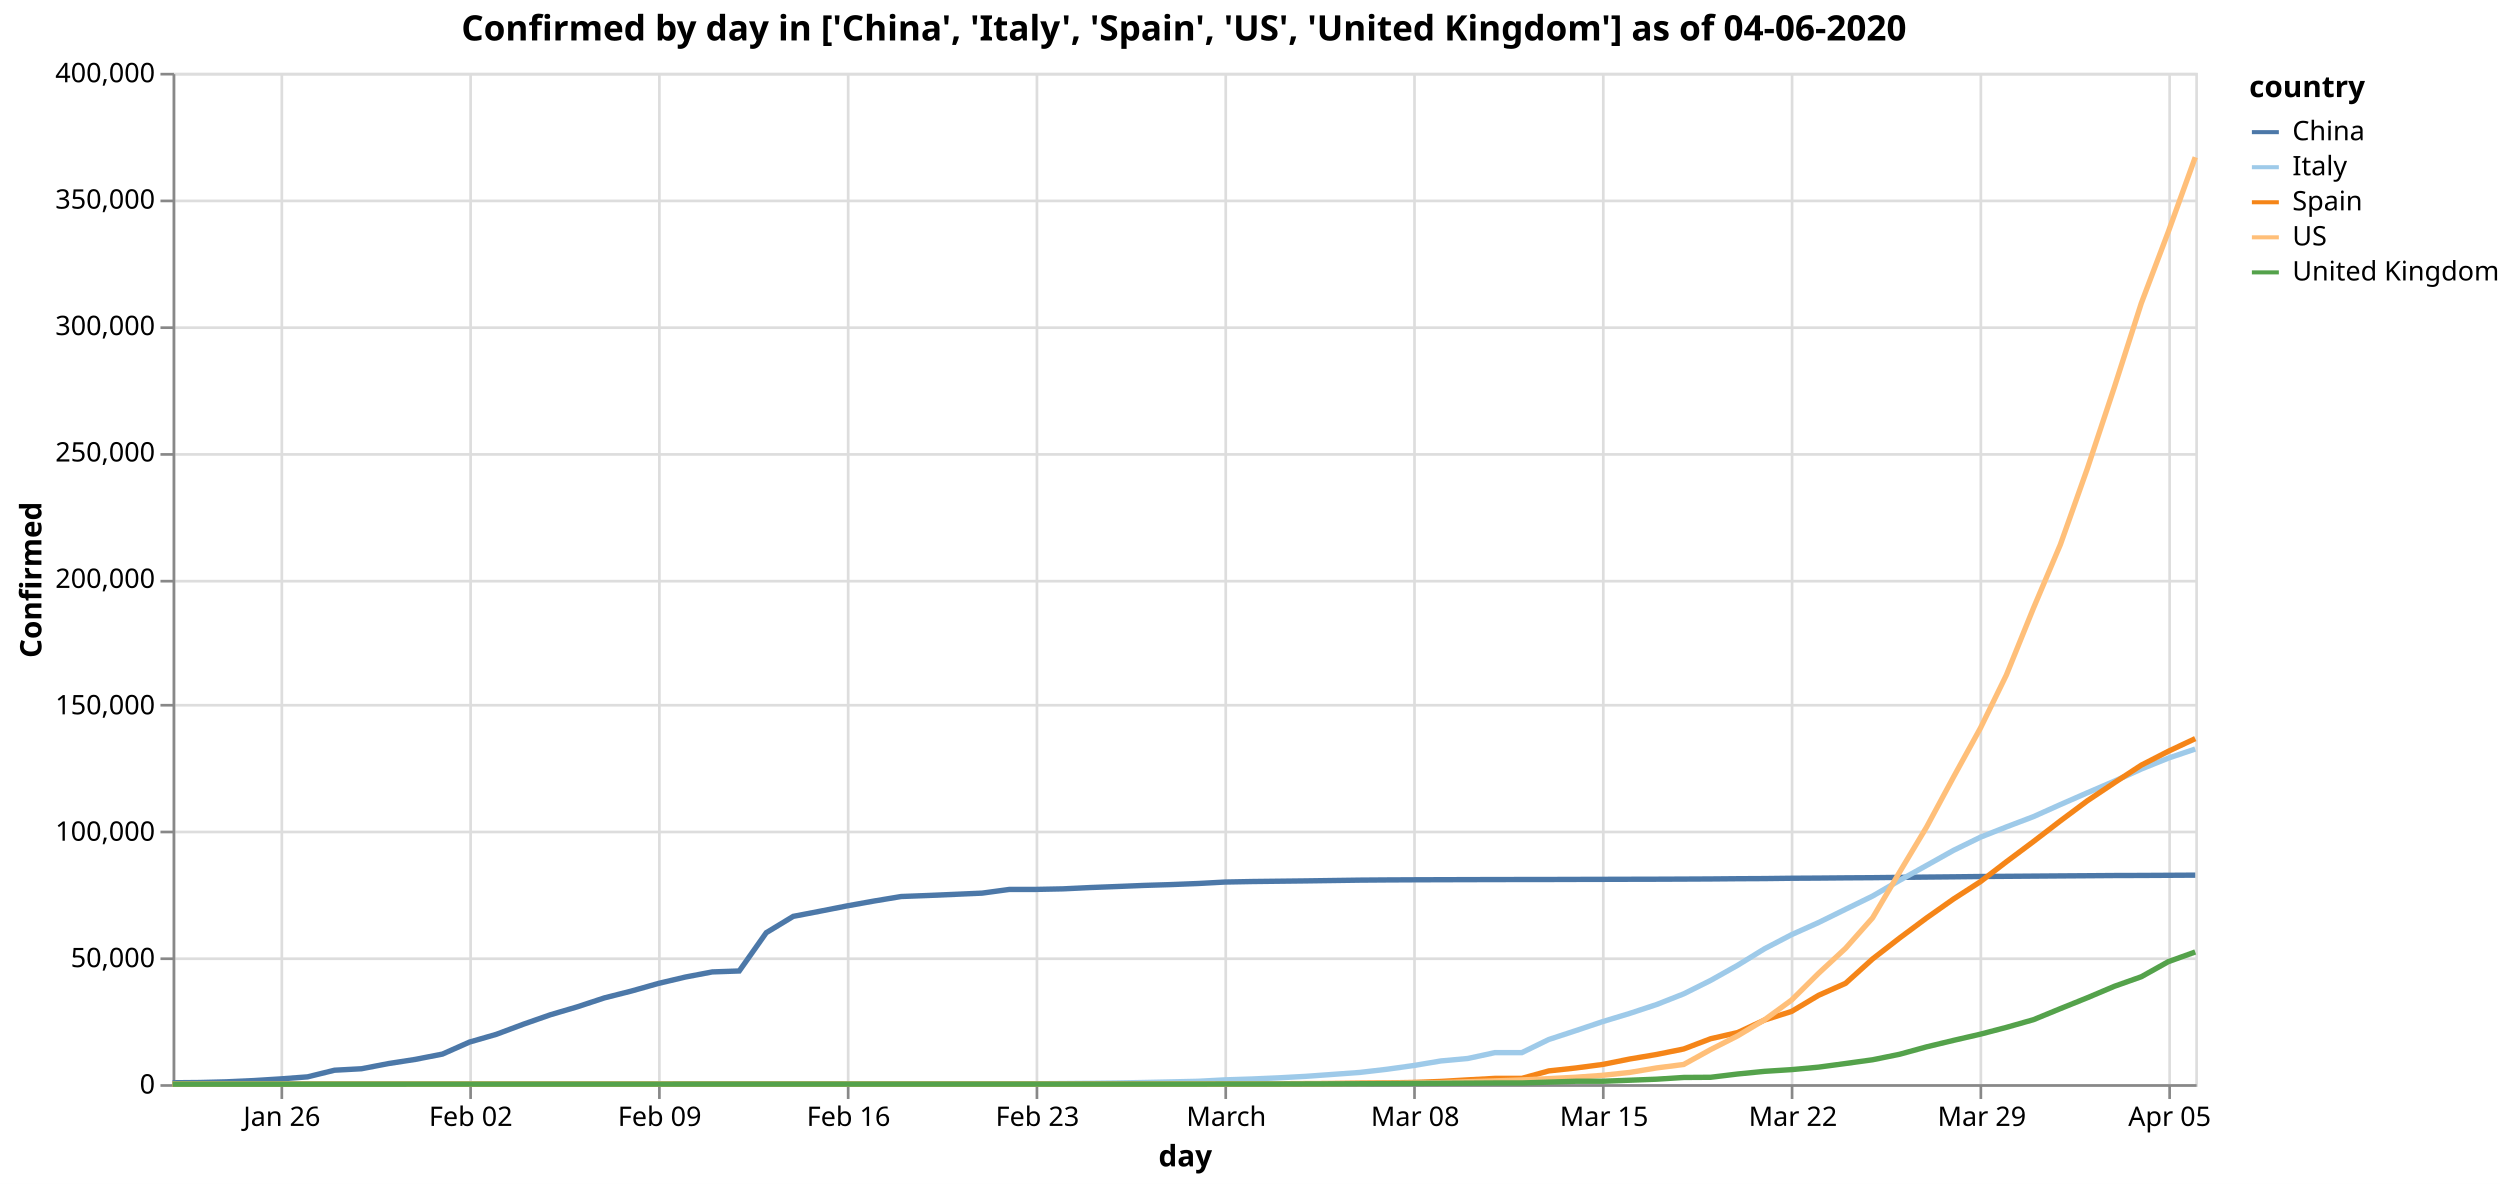
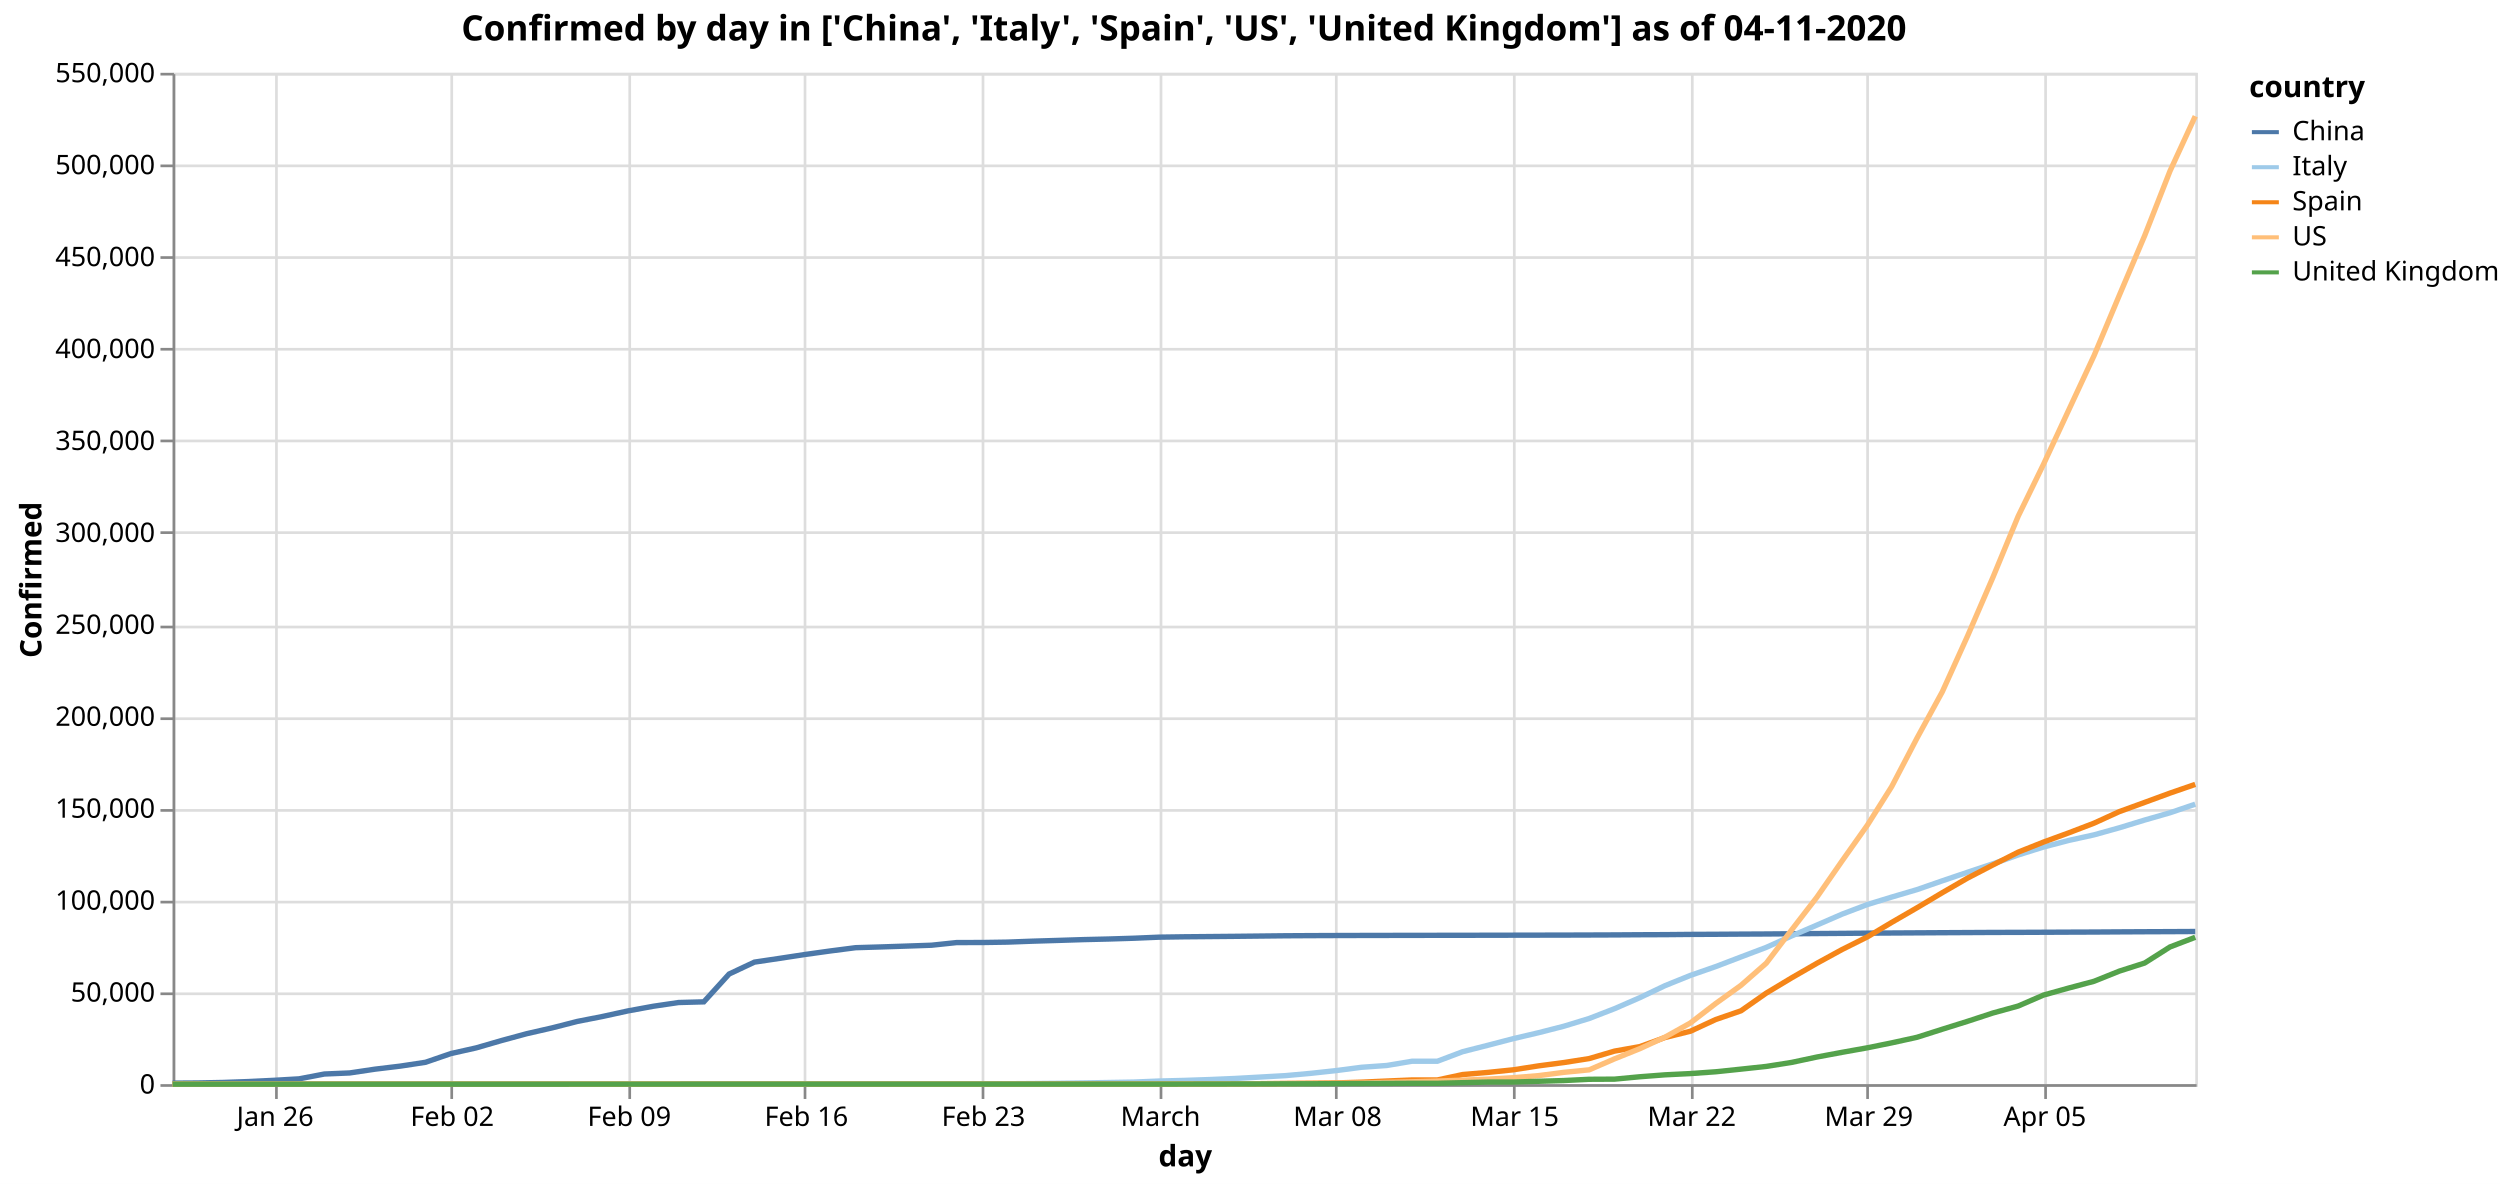
<svg xmlns="http://www.w3.org/2000/svg" class="marks" width="927" height="439" viewBox="0 0 927 439" version="1.1">
  <rect width="927" height="439" style="fill: white;" />
  <g transform="translate(64,27)">
    <g class="mark-group role-frame root">
      <g transform="translate(0,0)">
        <path class="background" d="M0.5,0.5h750v375h-750Z" style="fill: none; stroke: #ddd;" />
        <g>
          <g class="mark-group role-axis">
            <g transform="translate(0.5,375.5)">
              <path class="background" d="M0,0h0v0h0Z" style="pointer-events: none; fill: none;" />
              <g>
                <g class="mark-rule role-axis-grid" style="pointer-events: none;">
-                   <line transform="translate(40,-375)" x2="0" y2="375" style="fill: none; stroke: #ddd; stroke-width: 1; opacity: 1;" />
-                   <line transform="translate(110,-375)" x2="0" y2="375" style="fill: none; stroke: #ddd; stroke-width: 1; opacity: 1;" />
-                   <line transform="translate(180,-375)" x2="0" y2="375" style="fill: none; stroke: #ddd; stroke-width: 1; opacity: 1;" />
-                   <line transform="translate(250,-375)" x2="0" y2="375" style="fill: none; stroke: #ddd; stroke-width: 1; opacity: 1;" />
-                   <line transform="translate(320,-375)" x2="0" y2="375" style="fill: none; stroke: #ddd; stroke-width: 1; opacity: 1;" />
-                   <line transform="translate(390,-375)" x2="0" y2="375" style="fill: none; stroke: #ddd; stroke-width: 1; opacity: 1;" />
-                   <line transform="translate(460,-375)" x2="0" y2="375" style="fill: none; stroke: #ddd; stroke-width: 1; opacity: 1;" />
-                   <line transform="translate(530,-375)" x2="0" y2="375" style="fill: none; stroke: #ddd; stroke-width: 1; opacity: 1;" />
-                   <line transform="translate(600,-375)" x2="0" y2="375" style="fill: none; stroke: #ddd; stroke-width: 1; opacity: 1;" />
-                   <line transform="translate(670,-375)" x2="0" y2="375" style="fill: none; stroke: #ddd; stroke-width: 1; opacity: 1;" />
-                   <line transform="translate(740,-375)" x2="0" y2="375" style="fill: none; stroke: #ddd; stroke-width: 1; opacity: 1;" />
+                   <line transform="translate(38,-375)" x2="0" y2="375" style="fill: none; stroke: #ddd; stroke-width: 1; opacity: 1;" />
+                   <line transform="translate(103,-375)" x2="0" y2="375" style="fill: none; stroke: #ddd; stroke-width: 1; opacity: 1;" />
+                   <line transform="translate(169,-375)" x2="0" y2="375" style="fill: none; stroke: #ddd; stroke-width: 1; opacity: 1;" />
+                   <line transform="translate(234,-375)" x2="0" y2="375" style="fill: none; stroke: #ddd; stroke-width: 1; opacity: 1;" />
+                   <line transform="translate(300,-375)" x2="0" y2="375" style="fill: none; stroke: #ddd; stroke-width: 1; opacity: 1;" />
+                   <line transform="translate(366,-375)" x2="0" y2="375" style="fill: none; stroke: #ddd; stroke-width: 1; opacity: 1;" />
+                   <line transform="translate(431,-375)" x2="0" y2="375" style="fill: none; stroke: #ddd; stroke-width: 1; opacity: 1;" />
+                   <line transform="translate(497,-375)" x2="0" y2="375" style="fill: none; stroke: #ddd; stroke-width: 1; opacity: 1;" />
+                   <line transform="translate(563,-375)" x2="0" y2="375" style="fill: none; stroke: #ddd; stroke-width: 1; opacity: 1;" />
+                   <line transform="translate(628,-375)" x2="0" y2="375" style="fill: none; stroke: #ddd; stroke-width: 1; opacity: 1;" />
+                   <line transform="translate(694,-375)" x2="0" y2="375" style="fill: none; stroke: #ddd; stroke-width: 1; opacity: 1;" />
                </g>
              </g>
              <path class="foreground" d="" style="pointer-events: none; display: none; fill: none;" />
            </g>
          </g>
          <g class="mark-group role-axis">
            <g transform="translate(0.5,0.5)">
              <path class="background" d="M0,0h0v0h0Z" style="pointer-events: none; fill: none;" />
              <g>
                <g class="mark-rule role-axis-grid" style="pointer-events: none;">
                  <line transform="translate(0,375)" x2="750" y2="0" style="fill: none; stroke: #ddd; stroke-width: 1; opacity: 1;" />
-                   <line transform="translate(0,328)" x2="750" y2="0" style="fill: none; stroke: #ddd; stroke-width: 1; opacity: 1;" />
-                   <line transform="translate(0,281)" x2="750" y2="0" style="fill: none; stroke: #ddd; stroke-width: 1; opacity: 1;" />
-                   <line transform="translate(0,234)" x2="750" y2="0" style="fill: none; stroke: #ddd; stroke-width: 1; opacity: 1;" />
-                   <line transform="translate(0,188)" x2="750" y2="0" style="fill: none; stroke: #ddd; stroke-width: 1; opacity: 1;" />
-                   <line transform="translate(0,141)" x2="750" y2="0" style="fill: none; stroke: #ddd; stroke-width: 1; opacity: 1;" />
-                   <line transform="translate(0,94)" x2="750" y2="0" style="fill: none; stroke: #ddd; stroke-width: 1; opacity: 1;" />
-                   <line transform="translate(0,47)" x2="750" y2="0" style="fill: none; stroke: #ddd; stroke-width: 1; opacity: 1;" />
+                   <line transform="translate(0,341)" x2="750" y2="0" style="fill: none; stroke: #ddd; stroke-width: 1; opacity: 1;" />
+                   <line transform="translate(0,307)" x2="750" y2="0" style="fill: none; stroke: #ddd; stroke-width: 1; opacity: 1;" />
+                   <line transform="translate(0,273)" x2="750" y2="0" style="fill: none; stroke: #ddd; stroke-width: 1; opacity: 1;" />
+                   <line transform="translate(0,239)" x2="750" y2="0" style="fill: none; stroke: #ddd; stroke-width: 1; opacity: 1;" />
+                   <line transform="translate(0,205)" x2="750" y2="0" style="fill: none; stroke: #ddd; stroke-width: 1; opacity: 1;" />
+                   <line transform="translate(0,170)" x2="750" y2="0" style="fill: none; stroke: #ddd; stroke-width: 1; opacity: 1;" />
+                   <line transform="translate(0,136)" x2="750" y2="0" style="fill: none; stroke: #ddd; stroke-width: 1; opacity: 1;" />
+                   <line transform="translate(0,102)" x2="750" y2="0" style="fill: none; stroke: #ddd; stroke-width: 1; opacity: 1;" />
+                   <line transform="translate(0,68)" x2="750" y2="0" style="fill: none; stroke: #ddd; stroke-width: 1; opacity: 1;" />
+                   <line transform="translate(0,34)" x2="750" y2="0" style="fill: none; stroke: #ddd; stroke-width: 1; opacity: 1;" />
                  <line transform="translate(0,0)" x2="750" y2="0" style="fill: none; stroke: #ddd; stroke-width: 1; opacity: 1;" />
                </g>
              </g>
              <path class="foreground" d="" style="pointer-events: none; display: none; fill: none;" />
            </g>
          </g>
          <g class="mark-group role-axis">
            <g transform="translate(0.5,375.5)">
              <path class="background" d="M0,0h0v0h0Z" style="pointer-events: none; fill: none;" />
              <g>
                <g class="mark-rule role-axis-tick" style="pointer-events: none;">
-                   <line transform="translate(40,0)" x2="0" y2="5" style="fill: none; stroke: #888; stroke-width: 1; opacity: 1;" />
-                   <line transform="translate(110,0)" x2="0" y2="5" style="fill: none; stroke: #888; stroke-width: 1; opacity: 1;" />
-                   <line transform="translate(180,0)" x2="0" y2="5" style="fill: none; stroke: #888; stroke-width: 1; opacity: 1;" />
-                   <line transform="translate(250,0)" x2="0" y2="5" style="fill: none; stroke: #888; stroke-width: 1; opacity: 1;" />
-                   <line transform="translate(320,0)" x2="0" y2="5" style="fill: none; stroke: #888; stroke-width: 1; opacity: 1;" />
-                   <line transform="translate(390,0)" x2="0" y2="5" style="fill: none; stroke: #888; stroke-width: 1; opacity: 1;" />
-                   <line transform="translate(460,0)" x2="0" y2="5" style="fill: none; stroke: #888; stroke-width: 1; opacity: 1;" />
-                   <line transform="translate(530,0)" x2="0" y2="5" style="fill: none; stroke: #888; stroke-width: 1; opacity: 1;" />
-                   <line transform="translate(600,0)" x2="0" y2="5" style="fill: none; stroke: #888; stroke-width: 1; opacity: 1;" />
-                   <line transform="translate(670,0)" x2="0" y2="5" style="fill: none; stroke: #888; stroke-width: 1; opacity: 1;" />
-                   <line transform="translate(740,0)" x2="0" y2="5" style="fill: none; stroke: #888; stroke-width: 1; opacity: 1;" />
+                   <line transform="translate(38,0)" x2="0" y2="5" style="fill: none; stroke: #888; stroke-width: 1; opacity: 1;" />
+                   <line transform="translate(103,0)" x2="0" y2="5" style="fill: none; stroke: #888; stroke-width: 1; opacity: 1;" />
+                   <line transform="translate(169,0)" x2="0" y2="5" style="fill: none; stroke: #888; stroke-width: 1; opacity: 1;" />
+                   <line transform="translate(234,0)" x2="0" y2="5" style="fill: none; stroke: #888; stroke-width: 1; opacity: 1;" />
+                   <line transform="translate(300,0)" x2="0" y2="5" style="fill: none; stroke: #888; stroke-width: 1; opacity: 1;" />
+                   <line transform="translate(366,0)" x2="0" y2="5" style="fill: none; stroke: #888; stroke-width: 1; opacity: 1;" />
+                   <line transform="translate(431,0)" x2="0" y2="5" style="fill: none; stroke: #888; stroke-width: 1; opacity: 1;" />
+                   <line transform="translate(497,0)" x2="0" y2="5" style="fill: none; stroke: #888; stroke-width: 1; opacity: 1;" />
+                   <line transform="translate(563,0)" x2="0" y2="5" style="fill: none; stroke: #888; stroke-width: 1; opacity: 1;" />
+                   <line transform="translate(628,0)" x2="0" y2="5" style="fill: none; stroke: #888; stroke-width: 1; opacity: 1;" />
+                   <line transform="translate(694,0)" x2="0" y2="5" style="fill: none; stroke: #888; stroke-width: 1; opacity: 1;" />
                </g>
                <g class="mark-text role-axis-label" style="pointer-events: none;">
-                   <text text-anchor="middle" transform="translate(40.02223,15)" style="font-family: sans-serif; font-size: 10px; fill: #000; opacity: 1;">Jan 26</text>
-                   <text text-anchor="middle" transform="translate(110.0611,15)" style="font-family: sans-serif; font-size: 10px; fill: #000; opacity: 1;">Feb 02</text>
-                   <text text-anchor="middle" transform="translate(180.1001,15)" style="font-family: sans-serif; font-size: 10px; fill: #000; opacity: 1;">Feb 09</text>
-                   <text text-anchor="middle" transform="translate(250.139,15)" style="font-family: sans-serif; font-size: 10px; fill: #000; opacity: 1;">Feb 16</text>
-                   <text text-anchor="middle" transform="translate(320.1779,15)" style="font-family: sans-serif; font-size: 10px; fill: #000; opacity: 1;">Feb 23</text>
-                   <text text-anchor="middle" transform="translate(390.2168,15)" style="font-family: sans-serif; font-size: 10px; fill: #000; opacity: 1;">March</text>
-                   <text text-anchor="middle" transform="translate(460.2557,15)" style="font-family: sans-serif; font-size: 10px; fill: #000; opacity: 1;">Mar 08</text>
-                   <text text-anchor="middle" transform="translate(530.2946,15)" style="font-family: sans-serif; font-size: 10px; fill: #000; opacity: 1;">Mar 15</text>
-                   <text text-anchor="middle" transform="translate(600.3335,15)" style="font-family: sans-serif; font-size: 10px; fill: #000; opacity: 1;">Mar 22</text>
-                   <text text-anchor="middle" transform="translate(670.3724,15)" style="font-family: sans-serif; font-size: 10px; fill: #000; opacity: 1;">Mar 29</text>
-                   <text text-anchor="middle" transform="translate(739.9944,15)" style="font-family: sans-serif; font-size: 10px; fill: #000; opacity: 1;">Apr 05</text>
+                   <text text-anchor="middle" transform="translate(37.51954,15)" style="font-family: sans-serif; font-size: 10px; fill: #000; opacity: 1;">Jan 26</text>
+                   <text text-anchor="middle" transform="translate(103.1787,15)" style="font-family: sans-serif; font-size: 10px; fill: #000; opacity: 1;">Feb 02</text>
+                   <text text-anchor="middle" transform="translate(168.8379,15)" style="font-family: sans-serif; font-size: 10px; fill: #000; opacity: 1;">Feb 09</text>
+                   <text text-anchor="middle" transform="translate(234.4971,15)" style="font-family: sans-serif; font-size: 10px; fill: #000; opacity: 1;">Feb 16</text>
+                   <text text-anchor="middle" transform="translate(300.1563,15)" style="font-family: sans-serif; font-size: 10px; fill: #000; opacity: 1;">Feb 23</text>
+                   <text text-anchor="middle" transform="translate(365.8155,15)" style="font-family: sans-serif; font-size: 10px; fill: #000; opacity: 1;">March</text>
+                   <text text-anchor="middle" transform="translate(431.4747,15)" style="font-family: sans-serif; font-size: 10px; fill: #000; opacity: 1;">Mar 08</text>
+                   <text text-anchor="middle" transform="translate(497.1339,15)" style="font-family: sans-serif; font-size: 10px; fill: #000; opacity: 1;">Mar 15</text>
+                   <text text-anchor="middle" transform="translate(562.7931,15)" style="font-family: sans-serif; font-size: 10px; fill: #000; opacity: 1;">Mar 22</text>
+                   <text text-anchor="middle" transform="translate(628.4523,15)" style="font-family: sans-serif; font-size: 10px; fill: #000; opacity: 1;">Mar 29</text>
+                   <text text-anchor="middle" transform="translate(693.7207,15)" style="font-family: sans-serif; font-size: 10px; fill: #000; opacity: 1;">Apr 05</text>
                </g>
                <g class="mark-rule role-axis-domain" style="pointer-events: none;">
                  <line transform="translate(0,0)" x2="750" y2="0" style="fill: none; stroke: #888; stroke-width: 1; opacity: 1;" />
                </g>
                <g class="mark-text role-axis-title" style="pointer-events: none;">
                  <text text-anchor="middle" transform="translate(375,30)" style="font-family: sans-serif; font-size: 11px; font-weight: bold; fill: #000; opacity: 1;">day</text>
                </g>
              </g>
              <path class="foreground" d="" style="pointer-events: none; display: none; fill: none;" />
            </g>
          </g>
          <g class="mark-group role-axis">
            <g transform="translate(0.5,0.5)">
              <path class="background" d="M0,0h0v0h0Z" style="pointer-events: none; fill: none;" />
              <g>
                <g class="mark-rule role-axis-tick" style="pointer-events: none;">
                  <line transform="translate(0,375)" x2="-5" y2="0" style="fill: none; stroke: #888; stroke-width: 1; opacity: 1;" />
-                   <line transform="translate(0,328)" x2="-5" y2="0" style="fill: none; stroke: #888; stroke-width: 1; opacity: 1;" />
-                   <line transform="translate(0,281)" x2="-5" y2="0" style="fill: none; stroke: #888; stroke-width: 1; opacity: 1;" />
-                   <line transform="translate(0,234)" x2="-5" y2="0" style="fill: none; stroke: #888; stroke-width: 1; opacity: 1;" />
-                   <line transform="translate(0,188)" x2="-5" y2="0" style="fill: none; stroke: #888; stroke-width: 1; opacity: 1;" />
-                   <line transform="translate(0,141)" x2="-5" y2="0" style="fill: none; stroke: #888; stroke-width: 1; opacity: 1;" />
-                   <line transform="translate(0,94)" x2="-5" y2="0" style="fill: none; stroke: #888; stroke-width: 1; opacity: 1;" />
-                   <line transform="translate(0,47)" x2="-5" y2="0" style="fill: none; stroke: #888; stroke-width: 1; opacity: 1;" />
+                   <line transform="translate(0,341)" x2="-5" y2="0" style="fill: none; stroke: #888; stroke-width: 1; opacity: 1;" />
+                   <line transform="translate(0,307)" x2="-5" y2="0" style="fill: none; stroke: #888; stroke-width: 1; opacity: 1;" />
+                   <line transform="translate(0,273)" x2="-5" y2="0" style="fill: none; stroke: #888; stroke-width: 1; opacity: 1;" />
+                   <line transform="translate(0,239)" x2="-5" y2="0" style="fill: none; stroke: #888; stroke-width: 1; opacity: 1;" />
+                   <line transform="translate(0,205)" x2="-5" y2="0" style="fill: none; stroke: #888; stroke-width: 1; opacity: 1;" />
+                   <line transform="translate(0,170)" x2="-5" y2="0" style="fill: none; stroke: #888; stroke-width: 1; opacity: 1;" />
+                   <line transform="translate(0,136)" x2="-5" y2="0" style="fill: none; stroke: #888; stroke-width: 1; opacity: 1;" />
+                   <line transform="translate(0,102)" x2="-5" y2="0" style="fill: none; stroke: #888; stroke-width: 1; opacity: 1;" />
+                   <line transform="translate(0,68)" x2="-5" y2="0" style="fill: none; stroke: #888; stroke-width: 1; opacity: 1;" />
+                   <line transform="translate(0,34)" x2="-5" y2="0" style="fill: none; stroke: #888; stroke-width: 1; opacity: 1;" />
                  <line transform="translate(0,0)" x2="-5" y2="0" style="fill: none; stroke: #888; stroke-width: 1; opacity: 1;" />
                </g>
                <g class="mark-text role-axis-label" style="pointer-events: none;">
                  <text text-anchor="end" transform="translate(-7,378)" style="font-family: sans-serif; font-size: 10px; fill: #000; opacity: 1;">0</text>
-                   <text text-anchor="end" transform="translate(-7,331.125)" style="font-family: sans-serif; font-size: 10px; fill: #000; opacity: 1;">50,000</text>
-                   <text text-anchor="end" transform="translate(-7,284.25)" style="font-family: sans-serif; font-size: 10px; fill: #000; opacity: 1;">100,000</text>
-                   <text text-anchor="end" transform="translate(-7,237.375)" style="font-family: sans-serif; font-size: 10px; fill: #000; opacity: 1;">150,000</text>
-                   <text text-anchor="end" transform="translate(-7,190.5)" style="font-family: sans-serif; font-size: 10px; fill: #000; opacity: 1;">200,000</text>
-                   <text text-anchor="end" transform="translate(-7,143.625)" style="font-family: sans-serif; font-size: 10px; fill: #000; opacity: 1;">250,000</text>
-                   <text text-anchor="end" transform="translate(-7,96.75)" style="font-family: sans-serif; font-size: 10px; fill: #000; opacity: 1;">300,000</text>
-                   <text text-anchor="end" transform="translate(-7,49.875)" style="font-family: sans-serif; font-size: 10px; fill: #000; opacity: 1;">350,000</text>
-                   <text text-anchor="end" transform="translate(-7,3)" style="font-family: sans-serif; font-size: 10px; fill: #000; opacity: 1;">400,000</text>
+                   <text text-anchor="end" transform="translate(-7,343.9091)" style="font-family: sans-serif; font-size: 10px; fill: #000; opacity: 1;">50,000</text>
+                   <text text-anchor="end" transform="translate(-7,309.8182)" style="font-family: sans-serif; font-size: 10px; fill: #000; opacity: 1;">100,000</text>
+                   <text text-anchor="end" transform="translate(-7,275.7273)" style="font-family: sans-serif; font-size: 10px; fill: #000; opacity: 1;">150,000</text>
+                   <text text-anchor="end" transform="translate(-7,241.6364)" style="font-family: sans-serif; font-size: 10px; fill: #000; opacity: 1;">200,000</text>
+                   <text text-anchor="end" transform="translate(-7,207.5455)" style="font-family: sans-serif; font-size: 10px; fill: #000; opacity: 1;">250,000</text>
+                   <text text-anchor="end" transform="translate(-7,173.4545)" style="font-family: sans-serif; font-size: 10px; fill: #000; opacity: 1;">300,000</text>
+                   <text text-anchor="end" transform="translate(-7,139.3636)" style="font-family: sans-serif; font-size: 10px; fill: #000; opacity: 1;">350,000</text>
+                   <text text-anchor="end" transform="translate(-7,105.2727)" style="font-family: sans-serif; font-size: 10px; fill: #000; opacity: 1;">400,000</text>
+                   <text text-anchor="end" transform="translate(-7,71.18182)" style="font-family: sans-serif; font-size: 10px; fill: #000; opacity: 1;">450,000</text>
+                   <text text-anchor="end" transform="translate(-7,37.09091)" style="font-family: sans-serif; font-size: 10px; fill: #000; opacity: 1;">500,000</text>
+                   <text text-anchor="end" transform="translate(-7,3)" style="font-family: sans-serif; font-size: 10px; fill: #000; opacity: 1;">550,000</text>
                </g>
                <g class="mark-rule role-axis-domain" style="pointer-events: none;">
                  <line transform="translate(0,375)" x2="0" y2="-375" style="fill: none; stroke: #888; stroke-width: 1; opacity: 1;" />
                </g>
                <g class="mark-text role-axis-title" style="pointer-events: none;">
                  <text text-anchor="middle" transform="translate(-47.14746,187.5) rotate(-90) translate(0,-2)" style="font-family: sans-serif; font-size: 11px; font-weight: bold; fill: #000; opacity: 1;">Confirmed</text>
                </g>
              </g>
              <path class="foreground" d="" style="pointer-events: none; display: none; fill: none;" />
            </g>
          </g>
          <g class="mark-group role-scope pathgroup">
            <g transform="translate(0,0)">
              <path class="background" d="M0,0h750v375h-750Z" style="fill: none;" />
              <g>
                <g class="mark-line role-mark marks">
-                   <path d="M0,374.486L10.006,374.397L20.011,374.137L30.017,373.682L40.022,373.055L50.028,372.303L60.033,369.835L70.039,369.293L80.044,367.368L90.05,365.811L100.056,363.852L110.061,359.409L120.067,356.516L130.072,352.775L140.078,349.275L150.083,346.325L160.089,343.022L170.094,340.487L180.1,337.66L190.106,335.293L200.111,333.388L210.117,333.038L220.122,318.848L230.128,312.789L240.133,310.863L250.139,308.894L260.145,307.093L270.15,305.427L280.156,305.045L290.161,304.615L300.167,304.172L310.172,302.812L320.178,302.792L330.183,302.587L340.189,302.106L350.195,301.719L360.2,301.312L370.206,301.005L380.211,300.604L390.217,300.064L400.222,299.873L410.228,299.755L420.233,299.638L430.239,299.497L440.245,299.353L450.25,299.278L460.256,299.228L470.261,299.194L480.267,299.168L490.272,299.137L500.278,299.126L510.283,299.114L520.289,299.084L530.295,299.06L540.3,299.032L550.306,299.008L560.311,298.967L570.317,298.916L580.322,298.828L590.328,298.777L600.334,298.655L610.339,298.596L620.345,298.508L630.35,298.443L640.356,298.329L650.361,298.222L660.367,298.126L670.372,298.011L679.961,297.939L689.967,297.863L699.972,297.787L709.978,297.72L719.983,297.646L729.989,297.616L739.994,297.561L750,297.502" style="fill: none; stroke: #4c78a8; stroke-width: 2;" />
-                 </g>
-               </g>
-               <path class="foreground" d="" style="display: none; fill: none;" />
-             </g>
-             <g transform="translate(0,0)">
-               <path class="background" d="M0,0h750v375h-750Z" style="fill: none;" />
-               <g>
-                 <g class="mark-line role-mark marks">
-                   <path d="M0,375L10.006,375L20.011,375L30.017,375L40.022,375L50.028,375L60.033,375L70.039,375L80.044,375L90.05,374.998L100.056,374.998L110.061,374.998L120.067,374.998L130.072,374.998L140.078,374.998L150.083,374.998L160.089,374.997L170.094,374.997L180.1,374.997L190.106,374.997L200.111,374.997L210.117,374.997L220.122,374.997L230.128,374.997L240.133,374.997L250.139,374.997L260.145,374.997L270.15,374.997L280.156,374.997L290.161,374.997L300.167,374.981L310.172,374.942L320.178,374.855L330.183,374.785L340.189,374.698L350.195,374.575L360.2,374.386L370.206,374.168L380.211,373.942L390.217,373.412L400.222,373.091L410.228,372.654L420.233,372.104L430.239,371.383L440.245,370.654L450.25,369.485L460.256,368.086L470.261,366.401L480.267,365.485L490.272,363.317L500.278,363.317L510.283,358.444L520.289,355.165L530.295,351.8L540.3,348.769L550.306,345.463L560.311,341.519L570.317,336.53L580.322,330.918L590.328,324.771L600.334,319.558L610.339,315.068L620.345,310.147L630.35,305.263L640.356,299.448L650.361,293.908L660.367,288.308L670.372,283.417L679.961,279.62L689.967,275.82L699.972,271.337L709.978,266.961L719.983,262.662L729.989,258.158L739.994,254.111L750,250.737" style="fill: none; stroke: #9ecae9; stroke-width: 2;" />
-                 </g>
-               </g>
-               <path class="foreground" d="" style="display: none; fill: none;" />
-             </g>
-             <g transform="translate(0,0)">
-               <path class="background" d="M0,0h750v375h-750Z" style="fill: none;" />
-               <g>
-                 <g class="mark-line role-mark marks">
-                   <path d="M0,375L10.006,375L20.011,375L30.017,375L40.022,375L50.028,375L60.033,375L70.039,375L80.044,375L90.05,375L100.056,374.999L110.061,374.999L120.067,374.999L130.072,374.999L140.078,374.999L150.083,374.999L160.089,374.999L170.094,374.999L180.1,374.998L190.106,374.998L200.111,374.998L210.117,374.998L220.122,374.998L230.128,374.998L240.133,374.998L250.139,374.998L260.145,374.998L270.15,374.998L280.156,374.998L290.161,374.998L300.167,374.998L310.172,374.998L320.178,374.998L330.183,374.998L340.189,374.994L350.195,374.988L360.2,374.986L370.206,374.97L380.211,374.958L390.217,374.921L400.222,374.887L410.228,374.845L420.233,374.792L430.239,374.757L440.245,374.625L450.25,374.531L460.256,374.369L470.261,373.994L480.267,373.411L490.272,372.865L500.278,372.865L510.283,370.095L520.289,369.008L530.295,367.689L540.3,365.679L550.306,363.986L560.311,361.959L570.317,358.16L580.322,355.866L590.328,351.212L600.334,348.03L610.339,342.06L620.345,337.608L630.35,328.58L640.356,320.826L650.361,313.388L660.367,306.342L670.372,299.897L679.961,292.541L689.967,285.072L699.972,277.389L709.978,269.939L719.983,263.251L729.989,256.717L739.994,251.582L750,246.867" style="fill: none; stroke: #f58518; stroke-width: 2;" />
-                 </g>
-               </g>
-               <path class="foreground" d="" style="display: none; fill: none;" />
-             </g>
-             <g transform="translate(0,0)">
-               <path class="background" d="M0,0h750v375h-750Z" style="fill: none;" />
-               <g>
-                 <g class="mark-line role-mark marks">
-                   <path d="M0,374.999L10.006,374.999L20.011,374.998L30.017,374.998L40.022,374.995L50.028,374.995L60.033,374.995L70.039,374.995L80.044,374.995L90.05,374.993L100.056,374.993L110.061,374.993L120.067,374.99L130.072,374.99L140.078,374.99L150.083,374.99L160.089,374.99L170.094,374.99L180.1,374.99L190.106,374.99L200.111,374.989L210.117,374.989L220.122,374.988L230.128,374.988L240.133,374.988L250.139,374.988L260.145,374.988L270.15,374.988L280.156,374.988L290.161,374.988L300.167,374.986L310.172,374.986L320.178,374.986L330.183,374.952L340.189,374.952L350.195,374.947L360.2,374.946L370.206,374.944L380.211,374.936L390.217,374.931L400.222,374.908L410.228,374.889L420.233,374.86L430.239,374.797L440.245,374.754L450.25,374.623L460.256,374.514L470.261,374.453L480.267,374.101L490.272,373.799L500.278,373.441L510.283,372.957L520.289,372.443L530.295,371.72L540.3,370.657L550.306,368.98L560.311,367.703L570.317,362.178L580.322,357.094L590.328,351.104L600.334,343.804L610.339,333.893L620.345,324.619L630.35,313.333L640.356,296.404L650.361,279.697L660.367,261.114L670.372,242.919L679.961,223.306L689.967,198.589L699.972,174.964L709.978,146.763L719.983,116.638L729.989,85.453L739.994,58.995L750,31.299" style="fill: none; stroke: #ffbf79; stroke-width: 2;" />
-                 </g>
-               </g>
-               <path class="foreground" d="" style="display: none; fill: none;" />
-             </g>
-             <g transform="translate(0,0)">
-               <path class="background" d="M0,0h750v375h-750Z" style="fill: none;" />
-               <g>
-                 <g class="mark-line role-mark marks">
-                   <path d="M0,375L10.006,375L20.011,375L30.017,375L40.022,375L50.028,375L60.033,375L70.039,375L80.044,375L90.05,374.998L100.056,374.998L110.061,374.998L120.067,374.998L130.072,374.998L140.078,374.998L150.083,374.998L160.089,374.997L170.094,374.997L180.1,374.997L190.106,374.993L200.111,374.993L210.117,374.992L220.122,374.992L230.128,374.992L240.133,374.992L250.139,374.992L260.145,374.992L270.15,374.992L280.156,374.992L290.161,374.992L300.167,374.992L310.172,374.992L320.178,374.992L330.183,374.988L340.189,374.988L350.195,374.988L360.2,374.986L370.206,374.981L380.211,374.978L390.217,374.966L400.222,374.962L410.228,374.952L420.233,374.919L430.239,374.891L440.245,374.846L450.25,374.806L460.256,374.743L470.261,374.698L480.267,374.64L490.272,374.57L500.278,374.57L510.283,374.248L520.289,373.928L530.295,373.927L540.3,373.546L550.306,373.162L560.311,372.523L570.317,372.454L580.322,371.237L590.328,370.25L600.334,369.614L610.339,368.694L620.345,367.346L630.35,365.962L640.356,363.926L650.361,361.177L660.367,358.77L670.372,356.456L679.961,353.95L689.967,351.112L699.972,347.002L709.978,342.963L719.983,338.729L729.989,335.178L739.994,329.591L750,325.988" style="fill: none; stroke: #54a24b; stroke-width: 2;" />
+                   <path d="M0,374.626L9.38,374.562L18.76,374.373L28.14,374.041L37.52,373.585L46.899,373.038L56.279,371.244L65.659,370.85L75.039,369.449L84.419,368.317L93.799,366.892L103.179,363.661L112.559,361.557L121.939,358.836L131.318,356.291L140.698,354.145L150.078,351.743L159.458,349.9L168.838,347.844L178.218,346.122L187.598,344.737L196.978,344.483L206.357,334.163L215.737,329.756L225.117,328.355L234.497,326.923L243.877,325.613L253.257,324.402L262.637,324.123L272.017,323.811L281.397,323.489L290.776,322.499L300.156,322.485L309.536,322.336L318.916,321.986L328.296,321.705L337.676,321.409L347.056,321.185L356.436,320.894L365.816,320.501L375.195,320.362L384.575,320.277L393.955,320.191L403.335,320.088L412.715,319.984L422.095,319.93L431.475,319.893L440.855,319.868L450.234,319.85L459.614,319.827L468.994,319.819L478.374,319.81L487.754,319.788L497.134,319.771L506.514,319.75L515.894,319.733L525.274,319.703L534.653,319.666L544.033,319.602L553.413,319.565L562.793,319.476L572.173,319.433L581.553,319.37L590.933,319.322L600.313,319.24L609.693,319.161L619.072,319.092L628.452,319.008L637.441,318.956L646.821,318.901L656.201,318.845L665.581,318.796L674.961,318.743L684.341,318.721L693.721,318.68L703.101,318.637L712.48,318.601L721.86,318.539L731.24,318.489L740.62,318.449L750,318.4" style="fill: none; stroke: #4c78a8; stroke-width: 2;" />
+                 </g>
+               </g>
+               <path class="foreground" d="" style="display: none; fill: none;" />
+             </g>
+             <g transform="translate(0,0)">
+               <path class="background" d="M0,0h750v375h-750Z" style="fill: none;" />
+               <g>
+                 <g class="mark-line role-mark marks">
+                   <path d="M0,375L9.38,375L18.76,375L28.14,375L37.52,375L46.899,375L56.279,375L65.659,375L75.039,375L84.419,374.999L93.799,374.999L103.179,374.999L112.559,374.999L121.939,374.999L131.318,374.999L140.698,374.999L150.078,374.998L159.458,374.998L168.838,374.998L178.218,374.998L187.598,374.998L196.978,374.998L206.357,374.998L215.737,374.998L225.117,374.998L234.497,374.998L243.877,374.998L253.257,374.998L262.637,374.998L272.017,374.998L281.397,374.986L290.776,374.958L300.156,374.894L309.536,374.844L318.916,374.78L328.296,374.691L337.676,374.553L347.056,374.395L356.436,374.231L365.816,373.845L375.195,373.612L384.575,373.294L393.955,372.894L403.335,372.37L412.715,371.839L422.095,370.989L431.475,369.972L440.855,368.746L450.234,368.08L459.614,366.503L468.994,366.503L478.374,362.959L487.754,360.575L497.134,358.127L506.514,355.923L515.894,353.519L525.274,350.65L534.653,347.022L544.033,342.94L553.413,338.47L562.793,334.679L572.173,331.413L581.553,327.835L590.933,324.282L600.313,320.053L609.693,316.024L619.072,311.951L628.452,308.394L637.441,305.632L646.821,302.869L656.201,299.609L665.581,296.426L674.961,293.3L684.341,290.024L693.721,287.081L703.101,284.627L712.48,282.555L721.86,279.94L731.24,277.073L740.62,274.379L750,271.179" style="fill: none; stroke: #9ecae9; stroke-width: 2;" />
+                 </g>
+               </g>
+               <path class="foreground" d="" style="display: none; fill: none;" />
+             </g>
+             <g transform="translate(0,0)">
+               <path class="background" d="M0,0h750v375h-750Z" style="fill: none;" />
+               <g>
+                 <g class="mark-line role-mark marks">
+                   <path d="M0,375L9.38,375L18.76,375L28.14,375L37.52,375L46.899,375L56.279,375L65.659,375L75.039,375L84.419,375L93.799,374.999L103.179,374.999L112.559,374.999L121.939,374.999L131.318,374.999L140.698,374.999L150.078,374.999L159.458,374.999L168.838,374.999L178.218,374.999L187.598,374.999L196.978,374.999L206.357,374.999L215.737,374.999L225.117,374.999L234.497,374.999L243.877,374.999L253.257,374.999L262.637,374.999L272.017,374.999L281.397,374.999L290.776,374.999L300.156,374.999L309.536,374.999L318.916,374.996L328.296,374.991L337.676,374.99L347.056,374.978L356.436,374.969L365.816,374.943L375.195,374.918L384.575,374.887L393.955,374.849L403.335,374.823L412.715,374.727L422.095,374.659L431.475,374.541L440.855,374.268L450.234,373.844L459.614,373.447L468.994,373.447L478.374,371.433L487.754,370.643L497.134,369.683L506.514,368.221L515.894,366.99L525.274,365.516L534.653,362.752L544.033,361.084L553.413,357.7L562.793,355.385L572.173,351.044L581.553,347.806L590.933,341.24L600.313,335.6L609.693,330.192L619.072,325.067L628.452,320.38L637.441,315.03L646.821,309.598L656.201,304.01L665.581,298.592L674.961,293.728L684.341,288.976L693.721,285.241L703.101,281.812L712.48,278.221L721.86,273.941L731.24,270.53L740.62,267.087L750,263.845" style="fill: none; stroke: #f58518; stroke-width: 2;" />
+                 </g>
+               </g>
+               <path class="foreground" d="" style="display: none; fill: none;" />
+             </g>
+             <g transform="translate(0,0)">
+               <path class="background" d="M0,0h750v375h-750Z" style="fill: none;" />
+               <g>
+                 <g class="mark-line role-mark marks">
+                   <path d="M0,374.999L9.38,374.999L18.76,374.999L28.14,374.999L37.52,374.997L46.899,374.997L56.279,374.997L65.659,374.997L75.039,374.997L84.419,374.995L93.799,374.995L103.179,374.995L112.559,374.993L121.939,374.993L131.318,374.993L140.698,374.993L150.078,374.993L159.458,374.993L168.838,374.993L178.218,374.993L187.598,374.992L196.978,374.992L206.357,374.991L215.737,374.991L225.117,374.991L234.497,374.991L243.877,374.991L253.257,374.991L262.637,374.991L272.017,374.991L281.397,374.99L290.776,374.99L300.156,374.99L309.536,374.965L318.916,374.965L328.296,374.961L337.676,374.96L347.056,374.959L356.436,374.954L365.816,374.95L375.195,374.933L384.575,374.92L393.955,374.898L403.335,374.852L412.715,374.821L422.095,374.726L431.475,374.647L440.855,374.603L450.234,374.346L459.614,374.127L468.994,373.866L478.374,373.514L487.754,373.141L497.134,372.614L506.514,371.842L515.894,370.622L525.274,369.693L534.653,365.627L544.033,361.859L553.413,357.545L562.793,352.312L572.173,345.104L581.553,338.359L590.933,330.151L600.313,317.839L609.693,305.688L619.072,292.183L628.452,278.926L637.441,264.661L646.821,246.701L656.201,229.519L665.581,208.799L674.961,187.1L684.341,164.418L693.721,145.178L703.101,125L712.48,104.848L721.86,82.465L731.24,60.384L740.62,36.453L750,16.094" style="fill: none; stroke: #ffbf79; stroke-width: 2;" />
+                 </g>
+               </g>
+               <path class="foreground" d="" style="display: none; fill: none;" />
+             </g>
+             <g transform="translate(0,0)">
+               <path class="background" d="M0,0h750v375h-750Z" style="fill: none;" />
+               <g>
+                 <g class="mark-line role-mark marks">
+                   <path d="M0,375L9.38,375L18.76,375L28.14,375L37.52,375L46.899,375L56.279,375L65.659,375L75.039,375L84.419,374.999L93.799,374.999L103.179,374.999L112.559,374.999L121.939,374.999L131.318,374.999L140.698,374.999L150.078,374.998L159.458,374.998L168.838,374.998L178.218,374.995L187.598,374.995L196.978,374.994L206.357,374.994L215.737,374.994L225.117,374.994L234.497,374.994L243.877,374.994L253.257,374.994L262.637,374.994L272.017,374.994L281.397,374.994L290.776,374.994L300.156,374.994L309.536,374.991L318.916,374.991L328.296,374.991L337.676,374.99L347.056,374.986L356.436,374.984L365.816,374.975L375.195,374.973L384.575,374.965L393.955,374.941L403.335,374.921L412.715,374.888L422.095,374.859L431.475,374.813L440.855,374.78L450.234,374.738L459.614,374.687L468.994,374.687L478.374,374.453L487.754,374.22L497.134,374.219L506.514,373.942L515.894,373.664L525.274,373.199L534.653,373.148L544.033,372.263L553.413,371.545L562.793,371.083L572.173,370.414L581.553,369.434L590.933,368.427L600.313,366.946L609.693,364.947L619.072,363.196L628.452,361.514L637.441,359.691L646.821,357.627L656.201,354.637L665.581,351.7L674.961,348.621L684.341,346.038L693.721,341.975L703.101,339.355L712.48,336.853L721.86,333.086L731.24,330.087L740.62,324.133L750,320.54" style="fill: none; stroke: #54a24b; stroke-width: 2;" />
                </g>
              </g>
              <path class="foreground" d="" style="display: none; fill: none;" />
            </g>
          </g>
          <g class="mark-group role-legend">
            <g transform="translate(770,0)">
              <path class="background" d="M0,0h88v79h-88Z" style="pointer-events: none; fill: none;" />
              <g>
                <g class="mark-group role-legend-entry">
                  <g transform="translate(0,16)">
                    <path class="background" d="M0,0h0v0h0Z" style="pointer-events: none; fill: none;" />
                    <g>
                      <g class="mark-group role-scope">
                        <g transform="translate(0,0)">
                          <path class="background" d="M0,0h87.152v11h-87.152Z" style="pointer-events: none; fill: none; opacity: 1;" />
                          <g>
                            <g class="mark-symbol role-legend-symbol" style="pointer-events: none;">
                              <path transform="translate(6,6)" d="M-5,0L5,0" style="fill: none; stroke: #4c78a8; stroke-width: 1.5; opacity: 1;" />
                            </g>
                            <g class="mark-text role-legend-label" style="pointer-events: none;">
                              <text text-anchor="start" transform="translate(16,9)" style="font-family: sans-serif; font-size: 10px; fill: #000; opacity: 1;">China</text>
                            </g>
                          </g>
                          <path class="foreground" d="" style="pointer-events: none; display: none; fill: none;" />
                        </g>
                        <g transform="translate(0,13)">
                          <path class="background" d="M0,0h87.152v11h-87.152Z" style="pointer-events: none; fill: none; opacity: 1;" />
                          <g>
                            <g class="mark-symbol role-legend-symbol" style="pointer-events: none;">
                              <path transform="translate(6,6)" d="M-5,0L5,0" style="fill: none; stroke: #9ecae9; stroke-width: 1.5; opacity: 1;" />
                            </g>
                            <g class="mark-text role-legend-label" style="pointer-events: none;">
                              <text text-anchor="start" transform="translate(16,9)" style="font-family: sans-serif; font-size: 10px; fill: #000; opacity: 1;">Italy</text>
                            </g>
                          </g>
                          <path class="foreground" d="" style="pointer-events: none; display: none; fill: none;" />
                        </g>
                        <g transform="translate(0,26)">
                          <path class="background" d="M0,0h87.152v11h-87.152Z" style="pointer-events: none; fill: none; opacity: 1;" />
                          <g>
                            <g class="mark-symbol role-legend-symbol" style="pointer-events: none;">
                              <path transform="translate(6,6)" d="M-5,0L5,0" style="fill: none; stroke: #f58518; stroke-width: 1.5; opacity: 1;" />
                            </g>
                            <g class="mark-text role-legend-label" style="pointer-events: none;">
                              <text text-anchor="start" transform="translate(16,9)" style="font-family: sans-serif; font-size: 10px; fill: #000; opacity: 1;">Spain</text>
                            </g>
                          </g>
                          <path class="foreground" d="" style="pointer-events: none; display: none; fill: none;" />
                        </g>
                        <g transform="translate(0,39)">
                          <path class="background" d="M0,0h87.152v11h-87.152Z" style="pointer-events: none; fill: none; opacity: 1;" />
                          <g>
                            <g class="mark-symbol role-legend-symbol" style="pointer-events: none;">
                              <path transform="translate(6,6)" d="M-5,0L5,0" style="fill: none; stroke: #ffbf79; stroke-width: 1.5; opacity: 1;" />
                            </g>
                            <g class="mark-text role-legend-label" style="pointer-events: none;">
                              <text text-anchor="start" transform="translate(16,9)" style="font-family: sans-serif; font-size: 10px; fill: #000; opacity: 1;">US</text>
                            </g>
                          </g>
                          <path class="foreground" d="" style="pointer-events: none; display: none; fill: none;" />
                        </g>
                        <g transform="translate(0,52)">
                          <path class="background" d="M0,0h87.152v11h-87.152Z" style="pointer-events: none; fill: none; opacity: 1;" />
                          <g>
                            <g class="mark-symbol role-legend-symbol" style="pointer-events: none;">
                              <path transform="translate(6,6)" d="M-5,0L5,0" style="fill: none; stroke: #54a24b; stroke-width: 1.5; opacity: 1;" />
                            </g>
                            <g class="mark-text role-legend-label" style="pointer-events: none;">
                              <text text-anchor="start" transform="translate(16,9)" style="font-family: sans-serif; font-size: 10px; fill: #000; opacity: 1;">United Kingdom</text>
                            </g>
                          </g>
                          <path class="foreground" d="" style="pointer-events: none; display: none; fill: none;" />
                        </g>
                      </g>
                    </g>
                    <path class="foreground" d="" style="pointer-events: none; display: none; fill: none;" />
                  </g>
                </g>
                <g class="mark-text role-legend-title" style="pointer-events: none;">
                  <text text-anchor="start" transform="translate(0,9)" style="font-family: sans-serif; font-size: 11px; font-weight: bold; fill: #000; opacity: 1;">country</text>
                </g>
              </g>
              <path class="foreground" d="" style="pointer-events: none; display: none; fill: none;" />
            </g>
          </g>
          <g class="mark-group role-title">
            <g transform="translate(375,-22)">
              <path class="background" d="M0,0h0v0h0Z" style="pointer-events: none; fill: none;" />
              <g>
                <g class="mark-text role-title-text" style="pointer-events: none;">
-                   <text text-anchor="middle" transform="translate(0,10)" style="font-family: sans-serif; font-size: 13px; font-weight: bold; fill: #000; opacity: 1;">Confirmed by day in ['China', 'Italy', 'Spain', 'US', 'United Kingdom'] as of 04-06-2020</text>
+                   <text text-anchor="middle" transform="translate(0,10)" style="font-family: sans-serif; font-size: 13px; font-weight: bold; fill: #000; opacity: 1;">Confirmed by day in ['China', 'Italy', 'Spain', 'US', 'United Kingdom'] as of 04-11-2020</text>
                </g>
              </g>
              <path class="foreground" d="" style="pointer-events: none; display: none; fill: none;" />
            </g>
          </g>
        </g>
        <path class="foreground" d="" style="display: none; fill: none;" />
      </g>
    </g>
  </g>
</svg>
